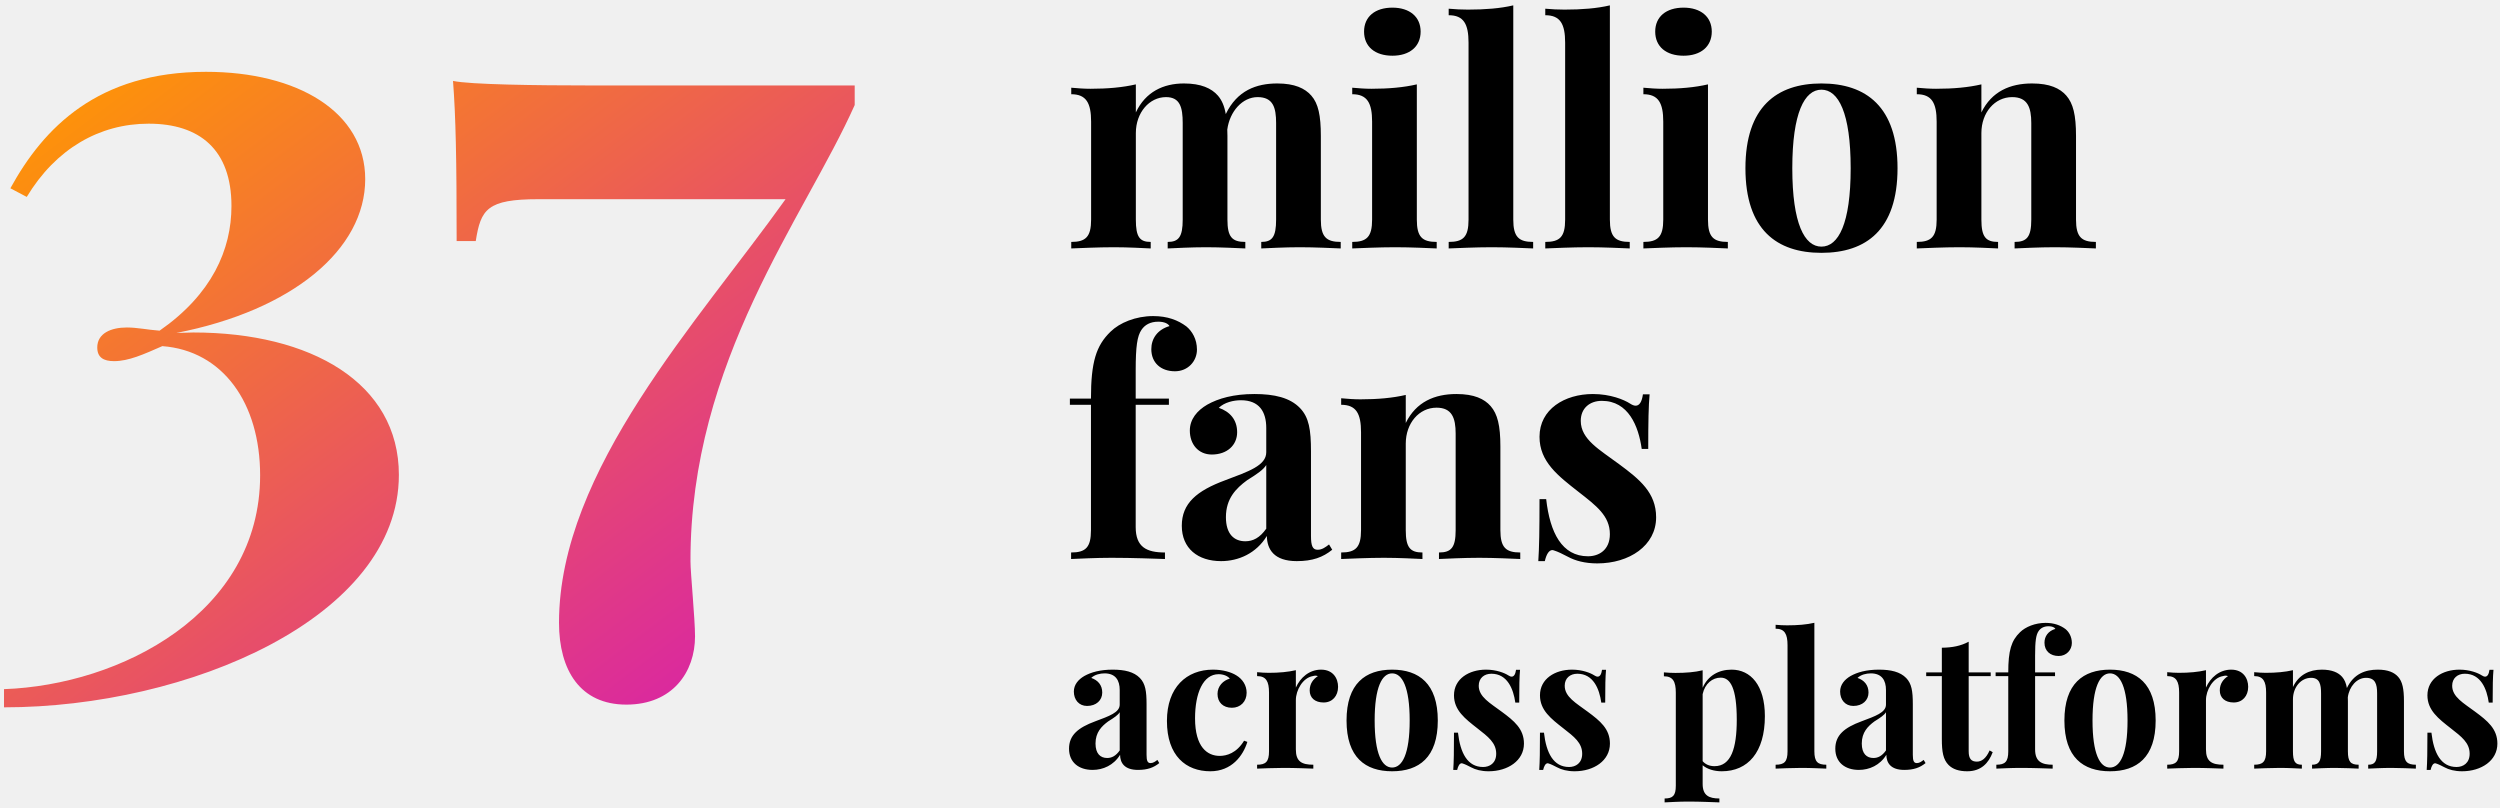
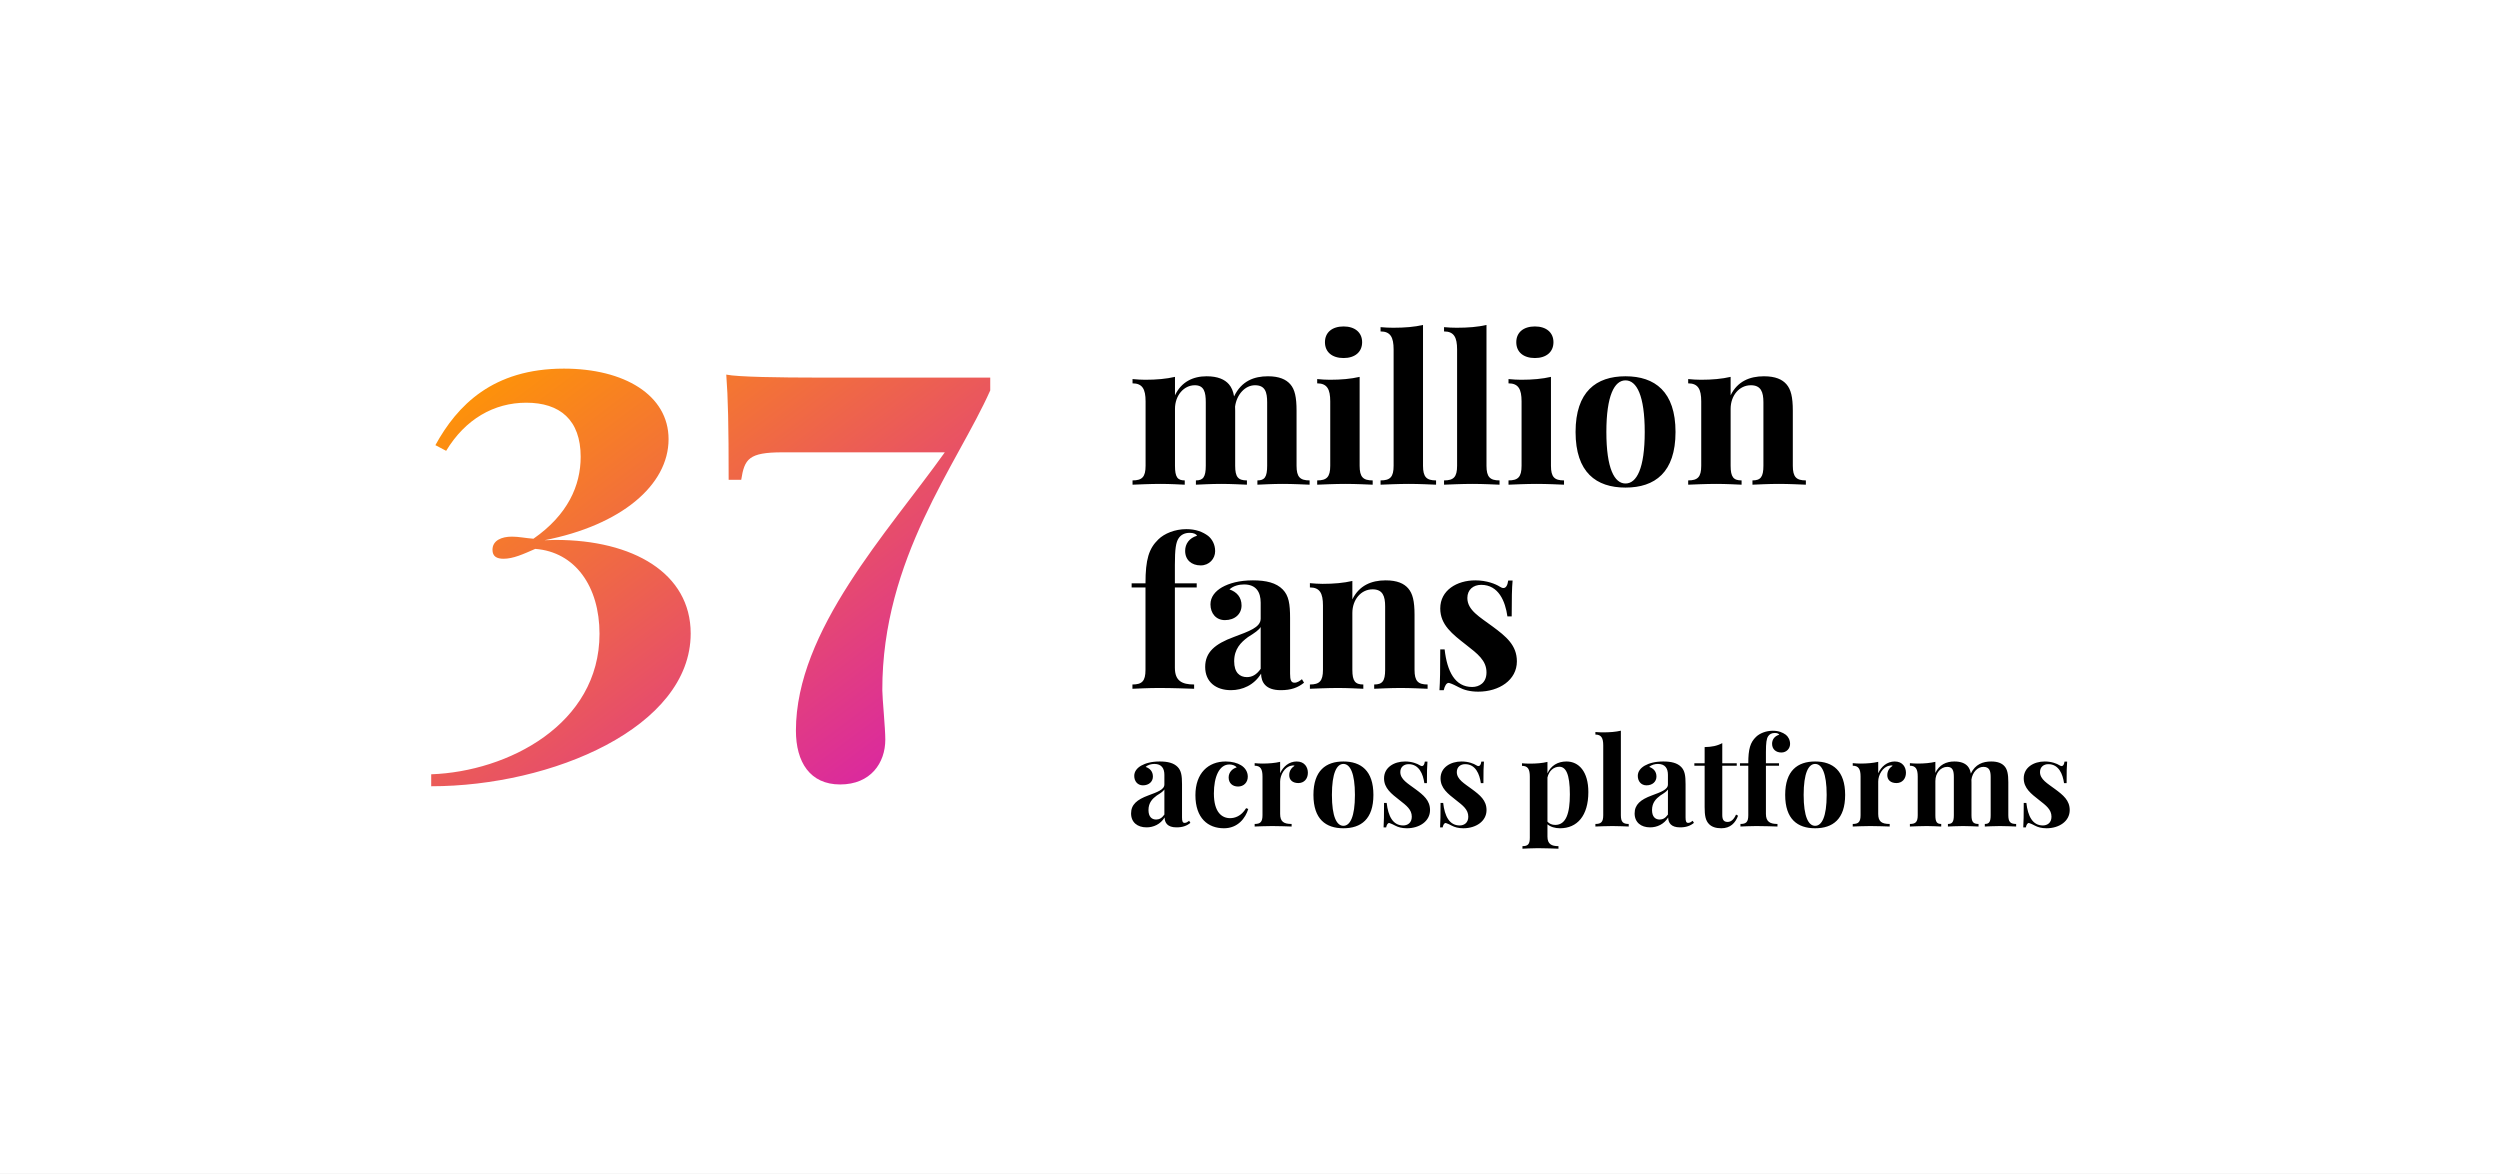
- <svg xmlns="http://www.w3.org/2000/svg" width="322px" height="104px" viewBox="0 0 322 104" version="1.1">
+ <svg xmlns="http://www.w3.org/2000/svg" width="490px" height="230px" viewBox="0 0 490 230" version="1.1">
  <defs>
    <linearGradient x1="2.996%" y1="2.967%" x2="102%" y2="101%" id="linearGradient-1">
      <stop stop-color="#FF9703" offset="0%" />
      <stop stop-color="#D518B6" offset="100%" />
    </linearGradient>
  </defs>
  <g id="diwanee-corp-" stroke="none" stroke-width="1" fill="none" fill-rule="evenodd">
-     <g id="Desktop-HD-Copy" transform="translate(-578, -5407)">
-       <g id="Group-23" transform="translate(578, 5407)">
-         <path d="M26.531,9.25 C12.586,9.25 5.613,16.457 1.336,24.25 L3.445,25.363 C7.195,19.152 12.82,15.93 19.148,15.93 C25.711,15.93 29.812,19.27 29.812,26.535 C29.812,32.16 27.293,37.902 20.555,42.59 C18.973,42.473 17.684,42.18 16.336,42.18 C14.285,42.18 12.527,42.941 12.527,44.758 C12.527,46.047 13.348,46.516 14.695,46.516 C16.57,46.516 18.504,45.637 20.906,44.582 C28.699,45.168 33.504,51.906 33.504,61.223 C33.504,78.977 15.516,88.234 0.516,88.762 L0.516,91.105 C24.188,91.105 51.375,79.562 51.375,61.164 C51.375,49.328 40.066,42.824 24.891,42.824 C24.188,42.824 23.484,42.883 22.723,42.883 C37.723,39.953 47.039,32.102 47.039,23.078 C47.039,14.406 38.309,9.25 26.531,9.25 Z M110.086,11.008 L76.219,11.008 C69.012,11.008 60.516,10.891 58.348,10.422 C58.699,14.992 58.816,20.383 58.816,31.047 L61.277,31.047 C61.922,26.945 62.742,25.656 69.363,25.656 L101.18,25.656 C89.988,41.359 72,60.52 72,80.207 C72,86.359 74.754,90.754 80.672,90.754 C86.648,90.754 89.52,86.535 89.52,81.965 C89.52,79.68 88.934,73.82 88.934,72.297 C88.875,46.457 103.641,28 110.086,13.527 L110.086,11.008 Z" id="37" fill="url(#linearGradient-1)" />
-         <path d="M170.125,17.508 C170.125,14.871 169.793,13.328 168.895,12.312 C168.074,11.375 166.746,10.75 164.52,10.75 C161.824,10.75 159.344,11.648 157.879,14.695 C157.703,13.66 157.371,12.898 156.863,12.312 C156.043,11.375 154.695,10.75 152.488,10.75 C149.852,10.75 147.547,11.824 146.297,14.48 L146.297,10.867 C144.617,11.258 142.684,11.434 140.457,11.434 C139.656,11.434 138.816,11.375 137.977,11.297 L137.977,12.137 C139.91,12.137 140.535,13.27 140.535,15.672 L140.535,28.289 C140.535,30.516 139.832,31.16 137.977,31.16 L137.977,32 C139.031,31.961 141.434,31.844 143.484,31.844 C145.34,31.844 147.312,31.961 148.211,32 L148.211,31.16 C146.785,31.16 146.297,30.516 146.297,28.289 L146.297,17.137 C146.297,14.5 148.035,12.508 150.184,12.508 C152,12.508 152.332,13.855 152.332,15.848 L152.332,28.289 C152.332,30.516 151.805,31.16 150.398,31.16 L150.398,32 C151.336,31.961 153.406,31.844 155.359,31.844 C157.215,31.844 159.441,31.961 160.398,32 L160.398,31.16 C158.68,31.16 158.094,30.516 158.094,28.289 L158.094,17.508 L158.074,16.688 C158.387,14.344 160.027,12.508 161.98,12.508 C163.973,12.508 164.363,13.855 164.363,15.848 L164.363,28.289 C164.363,30.516 163.855,31.16 162.449,31.16 L162.449,32 C163.387,31.961 165.457,31.844 167.41,31.844 C169.363,31.844 171.668,31.961 172.684,32 L172.684,31.16 C170.828,31.16 170.125,30.516 170.125,28.289 L170.125,17.508 Z M179.344,0.984 C177.098,0.984 175.691,2.156 175.691,4.07 C175.691,6.004 177.098,7.176 179.344,7.176 C181.551,7.176 182.977,6.004 182.977,4.07 C182.977,2.156 181.551,0.984 179.344,0.984 Z M182.488,10.867 C180.809,11.258 178.875,11.434 176.648,11.434 C175.848,11.434 175.008,11.375 174.168,11.297 L174.168,12.137 C176.102,12.137 176.727,13.27 176.727,15.672 L176.727,28.289 C176.727,30.516 176.023,31.16 174.168,31.16 L174.168,32 C175.223,31.961 177.625,31.844 179.695,31.844 C181.785,31.844 184.031,31.961 185.047,32 L185.047,31.16 C183.172,31.16 182.488,30.516 182.488,28.289 L182.488,10.867 Z M194.91,0.691 C193.25,1.082 191.297,1.238 189.07,1.238 C188.27,1.238 187.43,1.199 186.59,1.121 L186.59,1.961 C188.523,1.961 189.148,3.094 189.148,5.496 L189.148,28.289 C189.148,30.516 188.465,31.16 186.59,31.16 L186.59,32 C187.664,31.961 190.047,31.844 192.137,31.844 C194.207,31.844 196.453,31.961 197.469,32 L197.469,31.16 C195.613,31.16 194.91,30.516 194.91,28.289 L194.91,0.691 Z M207.352,0.691 C205.691,1.082 203.738,1.238 201.512,1.238 C200.711,1.238 199.871,1.199 199.031,1.121 L199.031,1.961 C200.965,1.961 201.59,3.094 201.59,5.496 L201.59,28.289 C201.59,30.516 200.906,31.16 199.031,31.16 L199.031,32 C200.105,31.961 202.488,31.844 204.578,31.844 C206.648,31.844 208.895,31.961 209.91,32 L209.91,31.16 C208.055,31.16 207.352,30.516 207.352,28.289 L207.352,0.691 Z M216.844,0.984 C214.598,0.984 213.191,2.156 213.191,4.07 C213.191,6.004 214.598,7.176 216.844,7.176 C219.051,7.176 220.477,6.004 220.477,4.07 C220.477,2.156 219.051,0.984 216.844,0.984 Z M219.988,10.867 C218.309,11.258 216.375,11.434 214.148,11.434 C213.348,11.434 212.508,11.375 211.668,11.297 L211.668,12.137 C213.602,12.137 214.227,13.27 214.227,15.672 L214.227,28.289 C214.227,30.516 213.523,31.16 211.668,31.16 L211.668,32 C212.723,31.961 215.125,31.844 217.195,31.844 C219.285,31.844 221.531,31.961 222.547,32 L222.547,31.16 C220.672,31.16 219.988,30.516 219.988,28.289 L219.988,10.867 Z M234.598,10.75 C228.855,10.75 224.812,13.758 224.812,21.668 C224.812,29.598 228.855,32.566 234.598,32.566 C240.359,32.566 244.402,29.598 244.402,21.668 C244.402,13.758 240.359,10.75 234.598,10.75 Z M234.598,11.551 C236.785,11.551 238.367,14.52 238.367,21.668 C238.367,28.836 236.785,31.766 234.598,31.766 C232.43,31.766 230.848,28.836 230.848,21.668 C230.848,14.52 232.43,11.551 234.598,11.551 Z M261.727,10.75 C258.914,10.75 256.531,11.766 255.203,14.48 L255.203,10.867 C253.523,11.258 251.59,11.434 249.363,11.434 C248.562,11.434 247.723,11.375 246.883,11.297 L246.883,12.137 C248.816,12.137 249.441,13.27 249.441,15.672 L249.441,28.289 C249.441,30.516 248.738,31.16 246.883,31.16 L246.883,32 C247.938,31.961 250.34,31.844 252.391,31.844 C254.344,31.844 256.414,31.961 257.352,32 L257.352,31.16 C255.77,31.16 255.203,30.516 255.203,28.289 L255.203,17.137 C255.203,14.5 256.922,12.508 259.168,12.508 C261.16,12.508 261.629,13.855 261.629,15.848 L261.629,28.289 C261.629,30.516 261.062,31.16 259.48,31.16 L259.48,32 C260.457,31.961 262.625,31.844 264.676,31.844 C266.629,31.844 268.934,31.961 269.949,32 L269.949,31.16 C268.094,31.16 267.391,30.516 267.391,28.289 L267.391,17.508 C267.391,14.793 267.02,13.328 266.141,12.312 C265.32,11.375 264.012,10.75 261.727,10.75 Z M148.523,40.711 C146.277,40.711 144.207,41.57 143.035,42.723 C141.18,44.52 140.516,46.629 140.516,51.336 L137.801,51.336 L137.801,52.137 L140.516,52.137 L140.516,68.289 C140.516,70.516 139.832,71.16 137.957,71.16 L137.957,72 C138.973,71.961 141.121,71.844 143.152,71.844 C145.926,71.844 148.66,71.961 150.047,72 L150.047,71.16 C147.684,71.16 146.277,70.477 146.277,67.879 L146.277,52.137 L150.555,52.137 L150.555,51.336 L146.277,51.336 L146.277,47.703 C146.277,44.617 146.473,43.289 147.02,42.488 C147.449,41.844 148.152,41.434 149.188,41.434 C149.969,41.434 150.457,41.688 150.633,42 C149.09,42.449 148.289,43.602 148.289,44.969 C148.289,46.746 149.539,47.82 151.336,47.82 C153.016,47.82 154.168,46.512 154.168,45.027 C154.168,43.699 153.562,42.664 152.801,42.039 C151.727,41.238 150.379,40.711 148.523,40.711 Z M161.57,50.75 C158.875,50.75 156.922,51.316 155.496,52.117 C154.188,52.879 153.25,53.992 153.25,55.457 C153.25,57.215 154.344,58.543 156.082,58.543 C158.055,58.543 159.344,57.332 159.344,55.672 C159.344,54.051 158.406,53.016 156.98,52.527 C157.703,51.824 158.875,51.551 159.832,51.551 C162.195,51.551 163.094,53.035 163.094,55.125 L163.094,58.25 C163.094,59.969 160.789,60.73 157.84,61.844 C154.129,63.211 152.215,64.832 152.215,67.723 C152.215,70.633 154.285,72.273 157.273,72.273 C159.52,72.273 161.805,71.277 163.172,69.031 C163.191,70.75 164.09,72.273 167.02,72.273 C169.051,72.273 170.379,71.785 171.59,70.809 L171.18,70.125 C170.73,70.477 170.281,70.809 169.715,70.809 C169.07,70.809 168.855,70.32 168.855,69.031 L168.855,58.152 C168.855,55.359 168.602,53.758 167.43,52.547 C166.141,51.219 164.148,50.75 161.57,50.75 Z M163.094,68.094 C162.254,69.285 161.375,69.715 160.398,69.715 C158.973,69.715 157.898,68.816 157.898,66.609 C157.898,64.207 159.207,62.898 160.613,61.863 C161.961,61.023 162.723,60.496 163.094,59.891 L163.094,68.094 Z M187.586,50.75 C184.773,50.75 182.391,51.766 181.062,54.48 L181.062,50.867 C179.383,51.258 177.449,51.434 175.223,51.434 C174.422,51.434 173.582,51.375 172.742,51.297 L172.742,52.137 C174.676,52.137 175.301,53.27 175.301,55.672 L175.301,68.289 C175.301,70.516 174.598,71.16 172.742,71.16 L172.742,72 C173.797,71.961 176.199,71.844 178.25,71.844 C180.203,71.844 182.273,71.961 183.211,72 L183.211,71.16 C181.629,71.16 181.062,70.516 181.062,68.289 L181.062,57.137 C181.062,54.5 182.781,52.508 185.027,52.508 C187.02,52.508 187.488,53.855 187.488,55.848 L187.488,68.289 C187.488,70.516 186.922,71.16 185.34,71.16 L185.34,72 C186.316,71.961 188.484,71.844 190.535,71.844 C192.488,71.844 194.793,71.961 195.809,72 L195.809,71.16 C193.953,71.16 193.25,70.516 193.25,68.289 L193.25,57.508 C193.25,54.793 192.879,53.328 192,52.312 C191.18,51.375 189.871,50.75 187.586,50.75 Z M205.164,50.75 C201.531,50.75 198.289,52.703 198.289,56.258 C198.289,59.48 200.691,61.297 203.309,63.348 C205.613,65.145 207.352,66.453 207.352,68.797 C207.352,70.848 205.926,71.648 204.539,71.648 C201.18,71.648 199.637,68.621 199.148,64.285 L198.289,64.285 C198.289,68.328 198.25,70.555 198.133,72.273 L198.973,72.273 C199.168,71.414 199.5,70.848 199.949,70.848 C200.008,70.848 200.066,70.867 200.125,70.887 C200.691,71.062 201.258,71.355 201.98,71.727 C202.879,72.215 204.129,72.566 205.73,72.566 C209.852,72.566 213.309,70.281 213.309,66.629 C213.309,63.465 211.199,61.746 208.523,59.773 C206.062,57.938 203.602,56.609 203.602,54.207 C203.602,52.566 204.773,51.629 206.316,51.629 C209.734,51.629 211.043,54.871 211.453,57.82 L212.293,57.82 C212.293,54.266 212.332,52.312 212.469,50.789 L211.609,50.789 C211.473,51.785 211.141,52.254 210.672,52.254 C210.457,52.254 210.223,52.156 209.949,51.98 C209.168,51.473 207.41,50.75 205.164,50.75 Z" id="million-fans" fill="#000000" />
-         <path d="M143.305,86.25 C141.688,86.25 140.516,86.59 139.66,87.07 C138.875,87.527 138.312,88.195 138.312,89.074 C138.312,90.129 138.969,90.926 140.012,90.926 C141.195,90.926 141.969,90.199 141.969,89.203 C141.969,88.23 141.406,87.609 140.551,87.316 C140.984,86.895 141.688,86.73 142.262,86.73 C143.68,86.73 144.219,87.621 144.219,88.875 L144.219,90.75 C144.219,91.781 142.836,92.238 141.066,92.906 C138.84,93.727 137.691,94.699 137.691,96.434 C137.691,98.18 138.934,99.164 140.727,99.164 C142.074,99.164 143.445,98.566 144.266,97.219 C144.277,98.25 144.816,99.164 146.574,99.164 C147.793,99.164 148.59,98.871 149.316,98.285 L149.07,97.875 C148.801,98.086 148.531,98.285 148.191,98.285 C147.805,98.285 147.676,97.992 147.676,97.219 L147.676,90.691 C147.676,89.016 147.523,88.055 146.82,87.328 C146.047,86.531 144.852,86.25 143.305,86.25 Z M144.219,96.656 C143.715,97.371 143.188,97.629 142.602,97.629 C141.746,97.629 141.102,97.09 141.102,95.766 C141.102,94.324 141.887,93.539 142.73,92.918 C143.539,92.414 143.996,92.098 144.219,91.734 L144.219,96.656 Z M156.23,86.25 C152.832,86.25 150.301,88.523 150.301,92.859 C150.301,97.359 152.762,99.34 155.891,99.34 C158.633,99.34 160.109,97.348 160.66,95.555 L160.238,95.402 C159.266,97.008 157.988,97.359 157.098,97.359 C155.516,97.359 153.922,96.246 153.922,92.52 C153.922,89.262 154.965,86.836 156.957,86.836 C157.59,86.836 158.152,87.082 158.398,87.41 C157.543,87.645 156.816,88.371 156.816,89.379 C156.816,90.457 157.531,91.16 158.668,91.16 C159.77,91.16 160.566,90.363 160.566,89.227 C160.566,88.277 160.051,87.48 159.242,86.988 C158.551,86.555 157.473,86.25 156.23,86.25 Z M170.152,86.25 C168.641,86.25 167.48,87.27 166.906,88.559 L166.906,86.32 C165.898,86.555 164.738,86.66 163.402,86.66 C162.922,86.66 162.418,86.625 161.914,86.578 L161.914,87.082 C163.074,87.082 163.449,87.762 163.449,89.203 L163.449,96.773 C163.449,98.109 163.027,98.496 161.914,98.496 L161.914,99 C162.57,98.977 164.035,98.906 165.348,98.906 C166.859,98.906 168.418,98.977 169.156,99 L169.156,98.496 C167.645,98.496 166.906,98.074 166.906,96.527 L166.906,90.176 C166.906,88.887 167.809,87.293 169.086,87.082 C169.203,87.047 169.32,87.023 169.426,87.023 C169.543,87.023 169.648,87.047 169.742,87.082 C169.145,87.48 168.688,88.055 168.688,88.934 C168.688,89.871 169.355,90.48 170.48,90.48 C171.605,90.48 172.344,89.648 172.344,88.465 C172.344,87.387 171.711,86.25 170.152,86.25 Z M179.305,86.25 C175.859,86.25 173.434,88.055 173.434,92.801 C173.434,97.559 175.859,99.34 179.305,99.34 C182.762,99.34 185.188,97.559 185.188,92.801 C185.188,88.055 182.762,86.25 179.305,86.25 Z M179.305,86.73 C180.617,86.73 181.566,88.512 181.566,92.801 C181.566,97.102 180.617,98.859 179.305,98.859 C178.004,98.859 177.055,97.102 177.055,92.801 C177.055,88.512 178.004,86.73 179.305,86.73 Z M191.398,86.25 C189.219,86.25 187.273,87.422 187.273,89.555 C187.273,91.488 188.715,92.578 190.285,93.809 C191.668,94.887 192.711,95.672 192.711,97.078 C192.711,98.309 191.855,98.789 191.023,98.789 C189.008,98.789 188.082,96.973 187.789,94.371 L187.273,94.371 C187.273,96.797 187.25,98.133 187.18,99.164 L187.684,99.164 C187.801,98.648 188,98.309 188.27,98.309 C188.305,98.309 188.34,98.32 188.375,98.332 C188.715,98.438 189.055,98.613 189.488,98.836 C190.027,99.129 190.777,99.34 191.738,99.34 C194.211,99.34 196.285,97.969 196.285,95.777 C196.285,93.879 195.02,92.848 193.414,91.664 C191.938,90.562 190.461,89.766 190.461,88.324 C190.461,87.34 191.164,86.777 192.09,86.777 C194.141,86.777 194.926,88.723 195.172,90.492 L195.676,90.492 C195.676,88.359 195.699,87.188 195.781,86.273 L195.266,86.273 C195.184,86.871 194.984,87.152 194.703,87.152 C194.574,87.152 194.434,87.094 194.27,86.988 C193.801,86.684 192.746,86.25 191.398,86.25 Z M202.473,86.25 C200.293,86.25 198.348,87.422 198.348,89.555 C198.348,91.488 199.789,92.578 201.359,93.809 C202.742,94.887 203.785,95.672 203.785,97.078 C203.785,98.309 202.93,98.789 202.098,98.789 C200.082,98.789 199.156,96.973 198.863,94.371 L198.348,94.371 C198.348,96.797 198.324,98.133 198.254,99.164 L198.758,99.164 C198.875,98.648 199.074,98.309 199.344,98.309 C199.379,98.309 199.414,98.32 199.449,98.332 C199.789,98.438 200.129,98.613 200.562,98.836 C201.102,99.129 201.852,99.34 202.812,99.34 C205.285,99.34 207.359,97.969 207.359,95.777 C207.359,93.879 206.094,92.848 204.488,91.664 C203.012,90.562 201.535,89.766 201.535,88.324 C201.535,87.34 202.238,86.777 203.164,86.777 C205.215,86.777 206,88.723 206.246,90.492 L206.75,90.492 C206.75,88.359 206.773,87.188 206.855,86.273 L206.34,86.273 C206.258,86.871 206.059,87.152 205.777,87.152 C205.648,87.152 205.508,87.094 205.344,86.988 C204.875,86.684 203.82,86.25 202.473,86.25 Z M223.027,86.25 C221.328,86.25 219.969,87.059 219.301,88.582 L219.301,86.332 C218.305,86.578 217.133,86.672 215.797,86.672 C215.316,86.672 214.812,86.648 214.309,86.602 L214.309,87.105 C215.469,87.105 215.844,87.773 215.844,89.215 L215.844,101.203 C215.844,102.48 215.457,102.844 214.402,102.844 L214.402,103.348 C215,103.324 216.254,103.242 217.426,103.242 C219.055,103.242 220.648,103.324 221.457,103.348 L221.457,102.844 C220.109,102.844 219.301,102.457 219.301,100.969 L219.301,98.566 C219.898,99.07 220.777,99.34 221.762,99.34 C225.125,99.34 227.316,96.902 227.316,92.238 C227.316,88.242 225.465,86.25 223.027,86.25 Z M220.824,98.684 C220.18,98.684 219.652,98.449 219.301,98.039 L219.301,89.402 C219.594,88.043 220.566,87.281 221.621,87.281 C222.875,87.281 223.695,88.629 223.695,92.707 C223.695,96.398 222.957,98.684 220.824,98.684 Z M233.691,80.215 C232.695,80.449 231.523,80.543 230.188,80.543 C229.707,80.543 229.203,80.52 228.699,80.473 L228.699,80.977 C229.859,80.977 230.234,81.656 230.234,83.098 L230.234,96.773 C230.234,98.109 229.824,98.496 228.699,98.496 L228.699,99 C229.344,98.977 230.773,98.906 232.027,98.906 C233.27,98.906 234.617,98.977 235.227,99 L235.227,98.496 C234.113,98.496 233.691,98.109 233.691,96.773 L233.691,80.215 Z M242,86.25 C240.383,86.25 239.211,86.59 238.355,87.07 C237.57,87.527 237.008,88.195 237.008,89.074 C237.008,90.129 237.664,90.926 238.707,90.926 C239.891,90.926 240.664,90.199 240.664,89.203 C240.664,88.23 240.102,87.609 239.246,87.316 C239.68,86.895 240.383,86.73 240.957,86.73 C242.375,86.73 242.914,87.621 242.914,88.875 L242.914,90.75 C242.914,91.781 241.531,92.238 239.762,92.906 C237.535,93.727 236.387,94.699 236.387,96.434 C236.387,98.18 237.629,99.164 239.422,99.164 C240.77,99.164 242.141,98.566 242.961,97.219 C242.973,98.25 243.512,99.164 245.27,99.164 C246.488,99.164 247.285,98.871 248.012,98.285 L247.766,97.875 C247.496,98.086 247.227,98.285 246.887,98.285 C246.5,98.285 246.371,97.992 246.371,97.219 L246.371,90.691 C246.371,89.016 246.219,88.055 245.516,87.328 C244.742,86.531 243.547,86.25 242,86.25 Z M242.914,96.656 C242.41,97.371 241.883,97.629 241.297,97.629 C240.441,97.629 239.797,97.09 239.797,95.766 C239.797,94.324 240.582,93.539 241.426,92.918 C242.234,92.414 242.691,92.098 242.914,91.734 L242.914,96.656 Z M253.566,86.602 L253.566,82.652 C252.57,83.191 251.457,83.414 250.109,83.426 L250.109,86.602 L248.094,86.602 L248.094,87.082 L250.109,87.082 L250.109,95.18 C250.109,96.855 250.285,97.828 250.977,98.531 C251.516,99.07 252.301,99.34 253.379,99.34 C255.148,99.34 256.133,98.309 256.66,96.879 L256.262,96.656 C255.793,97.723 255.207,98.098 254.621,98.098 C253.918,98.098 253.566,97.746 253.566,96.762 L253.566,87.082 L256.402,87.082 L256.402,86.602 L253.566,86.602 Z M263.469,80.227 C262.121,80.227 260.879,80.742 260.176,81.434 C259.062,82.512 258.664,83.777 258.664,86.602 L257.035,86.602 L257.035,87.082 L258.664,87.082 L258.664,96.773 C258.664,98.109 258.254,98.496 257.129,98.496 L257.129,99 C257.738,98.977 259.027,98.906 260.246,98.906 C261.91,98.906 263.551,98.977 264.383,99 L264.383,98.496 C262.965,98.496 262.121,98.086 262.121,96.527 L262.121,87.082 L264.688,87.082 L264.688,86.602 L262.121,86.602 L262.121,84.422 C262.121,82.57 262.238,81.773 262.566,81.293 C262.824,80.906 263.246,80.66 263.867,80.66 C264.336,80.66 264.629,80.812 264.734,81 C263.809,81.27 263.328,81.961 263.328,82.781 C263.328,83.848 264.078,84.492 265.156,84.492 C266.164,84.492 266.855,83.707 266.855,82.816 C266.855,82.02 266.492,81.398 266.035,81.023 C265.391,80.543 264.582,80.227 263.469,80.227 Z M271.766,86.25 C268.32,86.25 265.895,88.055 265.895,92.801 C265.895,97.559 268.32,99.34 271.766,99.34 C275.223,99.34 277.648,97.559 277.648,92.801 C277.648,88.055 275.223,86.25 271.766,86.25 Z M271.766,86.73 C273.078,86.73 274.027,88.512 274.027,92.801 C274.027,97.102 273.078,98.859 271.766,98.859 C270.465,98.859 269.516,97.102 269.516,92.801 C269.516,88.512 270.465,86.73 271.766,86.73 Z M287.375,86.25 C285.863,86.25 284.703,87.27 284.129,88.559 L284.129,86.32 C283.121,86.555 281.961,86.66 280.625,86.66 C280.145,86.66 279.641,86.625 279.137,86.578 L279.137,87.082 C280.297,87.082 280.672,87.762 280.672,89.203 L280.672,96.773 C280.672,98.109 280.25,98.496 279.137,98.496 L279.137,99 C279.793,98.977 281.258,98.906 282.57,98.906 C284.082,98.906 285.641,98.977 286.379,99 L286.379,98.496 C284.867,98.496 284.129,98.074 284.129,96.527 L284.129,90.176 C284.129,88.887 285.031,87.293 286.309,87.082 C286.426,87.047 286.543,87.023 286.648,87.023 C286.766,87.023 286.871,87.047 286.965,87.082 C286.367,87.48 285.91,88.055 285.91,88.934 C285.91,89.871 286.578,90.48 287.703,90.48 C288.828,90.48 289.566,89.648 289.566,88.465 C289.566,87.387 288.934,86.25 287.375,86.25 Z M309.629,90.305 C309.629,88.723 309.43,87.797 308.891,87.188 C308.398,86.625 307.602,86.25 306.266,86.25 C304.648,86.25 303.16,86.789 302.281,88.617 C302.176,87.996 301.977,87.539 301.672,87.188 C301.18,86.625 300.371,86.25 299.047,86.25 C297.465,86.25 296.082,86.895 295.332,88.488 L295.332,86.32 C294.324,86.555 293.164,86.66 291.828,86.66 C291.348,86.66 290.844,86.625 290.34,86.578 L290.34,87.082 C291.5,87.082 291.875,87.762 291.875,89.203 L291.875,96.773 C291.875,98.109 291.453,98.496 290.34,98.496 L290.34,99 C290.973,98.977 292.414,98.906 293.645,98.906 C294.758,98.906 295.941,98.977 296.48,99 L296.48,98.496 C295.625,98.496 295.332,98.109 295.332,96.773 L295.332,90.082 C295.332,88.5 296.375,87.305 297.664,87.305 C298.754,87.305 298.953,88.113 298.953,89.309 L298.953,96.773 C298.953,98.109 298.637,98.496 297.793,98.496 L297.793,99 C298.355,98.977 299.598,98.906 300.77,98.906 C301.883,98.906 303.219,98.977 303.793,99 L303.793,98.496 C302.762,98.496 302.41,98.109 302.41,96.773 L302.41,90.305 L302.398,89.812 C302.586,88.406 303.57,87.305 304.742,87.305 C305.938,87.305 306.172,88.113 306.172,89.309 L306.172,96.773 C306.172,98.109 305.867,98.496 305.023,98.496 L305.023,99 C305.586,98.977 306.828,98.906 308,98.906 C309.172,98.906 310.555,98.977 311.164,99 L311.164,98.496 C310.051,98.496 309.629,98.109 309.629,96.773 L309.629,90.305 Z M316.777,86.25 C314.598,86.25 312.652,87.422 312.652,89.555 C312.652,91.488 314.094,92.578 315.664,93.809 C317.047,94.887 318.09,95.672 318.09,97.078 C318.09,98.309 317.234,98.789 316.402,98.789 C314.387,98.789 313.461,96.973 313.168,94.371 L312.652,94.371 C312.652,96.797 312.629,98.133 312.559,99.164 L313.062,99.164 C313.18,98.648 313.379,98.309 313.648,98.309 C313.684,98.309 313.719,98.32 313.754,98.332 C314.094,98.438 314.434,98.613 314.867,98.836 C315.406,99.129 316.156,99.34 317.117,99.34 C319.59,99.34 321.664,97.969 321.664,95.777 C321.664,93.879 320.398,92.848 318.793,91.664 C317.316,90.562 315.84,89.766 315.84,88.324 C315.84,87.34 316.543,86.777 317.469,86.777 C319.52,86.777 320.305,88.723 320.551,90.492 L321.055,90.492 C321.055,88.359 321.078,87.188 321.16,86.273 L320.645,86.273 C320.562,86.871 320.363,87.152 320.082,87.152 C319.953,87.152 319.812,87.094 319.648,86.988 C319.18,86.684 318.125,86.25 316.777,86.25 Z" id="across-platforms" fill="#000000" />
+     <g id="Desktop-HD-Copy" transform="translate(-470, -5313)">
+       <g id="Group-28" transform="translate(470, 5313)">
+         <rect id="Rectangle-7-Copy-2" fill="#FFFFFF" x="0" y="0" width="490" height="230" />
+         <g id="Group-23" transform="translate(84, 63)">
+           <path d="M26.531,9.25 C12.586,9.25 5.613,16.457 1.336,24.25 L3.445,25.363 C7.195,19.152 12.82,15.93 19.148,15.93 C25.711,15.93 29.812,19.27 29.812,26.535 C29.812,32.16 27.293,37.902 20.555,42.59 C18.973,42.473 17.684,42.18 16.336,42.18 C14.285,42.18 12.527,42.941 12.527,44.758 C12.527,46.047 13.348,46.516 14.695,46.516 C16.57,46.516 18.504,45.637 20.906,44.582 C28.699,45.168 33.504,51.906 33.504,61.223 C33.504,78.977 15.516,88.234 0.516,88.762 L0.516,91.105 C24.188,91.105 51.375,79.562 51.375,61.164 C51.375,49.328 40.066,42.824 24.891,42.824 C24.188,42.824 23.484,42.883 22.723,42.883 C37.723,39.953 47.039,32.102 47.039,23.078 C47.039,14.406 38.309,9.25 26.531,9.25 Z M110.086,11.008 L76.219,11.008 C69.012,11.008 60.516,10.891 58.348,10.422 C58.699,14.992 58.816,20.383 58.816,31.047 L61.277,31.047 C61.922,26.945 62.742,25.656 69.363,25.656 L101.18,25.656 C89.988,41.359 72,60.52 72,80.207 C72,86.359 74.754,90.754 80.672,90.754 C86.648,90.754 89.52,86.535 89.52,81.965 C89.52,79.68 88.934,73.82 88.934,72.297 C88.875,46.457 103.641,28 110.086,13.527 L110.086,11.008 Z" id="37" fill="url(#linearGradient-1)" />
+           <path d="M170.125,17.508 C170.125,14.871 169.793,13.328 168.895,12.312 C168.074,11.375 166.746,10.75 164.52,10.75 C161.824,10.75 159.344,11.648 157.879,14.695 C157.703,13.66 157.371,12.898 156.863,12.312 C156.043,11.375 154.695,10.75 152.488,10.75 C149.852,10.75 147.547,11.824 146.297,14.48 L146.297,10.867 C144.617,11.258 142.684,11.434 140.457,11.434 C139.656,11.434 138.816,11.375 137.977,11.297 L137.977,12.137 C139.91,12.137 140.535,13.27 140.535,15.672 L140.535,28.289 C140.535,30.516 139.832,31.16 137.977,31.16 L137.977,32 C139.031,31.961 141.434,31.844 143.484,31.844 C145.34,31.844 147.312,31.961 148.211,32 L148.211,31.16 C146.785,31.16 146.297,30.516 146.297,28.289 L146.297,17.137 C146.297,14.5 148.035,12.508 150.184,12.508 C152,12.508 152.332,13.855 152.332,15.848 L152.332,28.289 C152.332,30.516 151.805,31.16 150.398,31.16 L150.398,32 C151.336,31.961 153.406,31.844 155.359,31.844 C157.215,31.844 159.441,31.961 160.398,32 L160.398,31.16 C158.68,31.16 158.094,30.516 158.094,28.289 L158.094,17.508 L158.074,16.688 C158.387,14.344 160.027,12.508 161.98,12.508 C163.973,12.508 164.363,13.855 164.363,15.848 L164.363,28.289 C164.363,30.516 163.855,31.16 162.449,31.16 L162.449,32 C163.387,31.961 165.457,31.844 167.41,31.844 C169.363,31.844 171.668,31.961 172.684,32 L172.684,31.16 C170.828,31.16 170.125,30.516 170.125,28.289 L170.125,17.508 Z M179.344,0.984 C177.098,0.984 175.691,2.156 175.691,4.07 C175.691,6.004 177.098,7.176 179.344,7.176 C181.551,7.176 182.977,6.004 182.977,4.07 C182.977,2.156 181.551,0.984 179.344,0.984 Z M182.488,10.867 C180.809,11.258 178.875,11.434 176.648,11.434 C175.848,11.434 175.008,11.375 174.168,11.297 L174.168,12.137 C176.102,12.137 176.727,13.27 176.727,15.672 L176.727,28.289 C176.727,30.516 176.023,31.16 174.168,31.16 L174.168,32 C175.223,31.961 177.625,31.844 179.695,31.844 C181.785,31.844 184.031,31.961 185.047,32 L185.047,31.16 C183.172,31.16 182.488,30.516 182.488,28.289 L182.488,10.867 Z M194.91,0.691 C193.25,1.082 191.297,1.238 189.07,1.238 C188.27,1.238 187.43,1.199 186.59,1.121 L186.59,1.961 C188.523,1.961 189.148,3.094 189.148,5.496 L189.148,28.289 C189.148,30.516 188.465,31.16 186.59,31.16 L186.59,32 C187.664,31.961 190.047,31.844 192.137,31.844 C194.207,31.844 196.453,31.961 197.469,32 L197.469,31.16 C195.613,31.16 194.91,30.516 194.91,28.289 L194.91,0.691 Z M207.352,0.691 C205.691,1.082 203.738,1.238 201.512,1.238 C200.711,1.238 199.871,1.199 199.031,1.121 L199.031,1.961 C200.965,1.961 201.59,3.094 201.59,5.496 L201.59,28.289 C201.59,30.516 200.906,31.16 199.031,31.16 L199.031,32 C200.105,31.961 202.488,31.844 204.578,31.844 C206.648,31.844 208.895,31.961 209.91,32 L209.91,31.16 C208.055,31.16 207.352,30.516 207.352,28.289 L207.352,0.691 Z M216.844,0.984 C214.598,0.984 213.191,2.156 213.191,4.07 C213.191,6.004 214.598,7.176 216.844,7.176 C219.051,7.176 220.477,6.004 220.477,4.07 C220.477,2.156 219.051,0.984 216.844,0.984 Z M219.988,10.867 C218.309,11.258 216.375,11.434 214.148,11.434 C213.348,11.434 212.508,11.375 211.668,11.297 L211.668,12.137 C213.602,12.137 214.227,13.27 214.227,15.672 L214.227,28.289 C214.227,30.516 213.523,31.16 211.668,31.16 L211.668,32 C212.723,31.961 215.125,31.844 217.195,31.844 C219.285,31.844 221.531,31.961 222.547,32 L222.547,31.16 C220.672,31.16 219.988,30.516 219.988,28.289 L219.988,10.867 Z M234.598,10.75 C228.855,10.75 224.812,13.758 224.812,21.668 C224.812,29.598 228.855,32.566 234.598,32.566 C240.359,32.566 244.402,29.598 244.402,21.668 C244.402,13.758 240.359,10.75 234.598,10.75 Z M234.598,11.551 C236.785,11.551 238.367,14.52 238.367,21.668 C238.367,28.836 236.785,31.766 234.598,31.766 C232.43,31.766 230.848,28.836 230.848,21.668 C230.848,14.52 232.43,11.551 234.598,11.551 Z M261.727,10.75 C258.914,10.75 256.531,11.766 255.203,14.48 L255.203,10.867 C253.523,11.258 251.59,11.434 249.363,11.434 C248.562,11.434 247.723,11.375 246.883,11.297 L246.883,12.137 C248.816,12.137 249.441,13.27 249.441,15.672 L249.441,28.289 C249.441,30.516 248.738,31.16 246.883,31.16 L246.883,32 C247.938,31.961 250.34,31.844 252.391,31.844 C254.344,31.844 256.414,31.961 257.352,32 L257.352,31.16 C255.77,31.16 255.203,30.516 255.203,28.289 L255.203,17.137 C255.203,14.5 256.922,12.508 259.168,12.508 C261.16,12.508 261.629,13.855 261.629,15.848 L261.629,28.289 C261.629,30.516 261.062,31.16 259.48,31.16 L259.48,32 C260.457,31.961 262.625,31.844 264.676,31.844 C266.629,31.844 268.934,31.961 269.949,32 L269.949,31.16 C268.094,31.16 267.391,30.516 267.391,28.289 L267.391,17.508 C267.391,14.793 267.02,13.328 266.141,12.312 C265.32,11.375 264.012,10.75 261.727,10.75 Z M148.523,40.711 C146.277,40.711 144.207,41.57 143.035,42.723 C141.18,44.52 140.516,46.629 140.516,51.336 L137.801,51.336 L137.801,52.137 L140.516,52.137 L140.516,68.289 C140.516,70.516 139.832,71.16 137.957,71.16 L137.957,72 C138.973,71.961 141.121,71.844 143.152,71.844 C145.926,71.844 148.66,71.961 150.047,72 L150.047,71.16 C147.684,71.16 146.277,70.477 146.277,67.879 L146.277,52.137 L150.555,52.137 L150.555,51.336 L146.277,51.336 L146.277,47.703 C146.277,44.617 146.473,43.289 147.02,42.488 C147.449,41.844 148.152,41.434 149.188,41.434 C149.969,41.434 150.457,41.688 150.633,42 C149.09,42.449 148.289,43.602 148.289,44.969 C148.289,46.746 149.539,47.82 151.336,47.82 C153.016,47.82 154.168,46.512 154.168,45.027 C154.168,43.699 153.562,42.664 152.801,42.039 C151.727,41.238 150.379,40.711 148.523,40.711 Z M161.57,50.75 C158.875,50.75 156.922,51.316 155.496,52.117 C154.188,52.879 153.25,53.992 153.25,55.457 C153.25,57.215 154.344,58.543 156.082,58.543 C158.055,58.543 159.344,57.332 159.344,55.672 C159.344,54.051 158.406,53.016 156.98,52.527 C157.703,51.824 158.875,51.551 159.832,51.551 C162.195,51.551 163.094,53.035 163.094,55.125 L163.094,58.25 C163.094,59.969 160.789,60.73 157.84,61.844 C154.129,63.211 152.215,64.832 152.215,67.723 C152.215,70.633 154.285,72.273 157.273,72.273 C159.52,72.273 161.805,71.277 163.172,69.031 C163.191,70.75 164.09,72.273 167.02,72.273 C169.051,72.273 170.379,71.785 171.59,70.809 L171.18,70.125 C170.73,70.477 170.281,70.809 169.715,70.809 C169.07,70.809 168.855,70.32 168.855,69.031 L168.855,58.152 C168.855,55.359 168.602,53.758 167.43,52.547 C166.141,51.219 164.148,50.75 161.57,50.75 Z M163.094,68.094 C162.254,69.285 161.375,69.715 160.398,69.715 C158.973,69.715 157.898,68.816 157.898,66.609 C157.898,64.207 159.207,62.898 160.613,61.863 C161.961,61.023 162.723,60.496 163.094,59.891 L163.094,68.094 Z M187.586,50.75 C184.773,50.75 182.391,51.766 181.062,54.48 L181.062,50.867 C179.383,51.258 177.449,51.434 175.223,51.434 C174.422,51.434 173.582,51.375 172.742,51.297 L172.742,52.137 C174.676,52.137 175.301,53.27 175.301,55.672 L175.301,68.289 C175.301,70.516 174.598,71.16 172.742,71.16 L172.742,72 C173.797,71.961 176.199,71.844 178.25,71.844 C180.203,71.844 182.273,71.961 183.211,72 L183.211,71.16 C181.629,71.16 181.062,70.516 181.062,68.289 L181.062,57.137 C181.062,54.5 182.781,52.508 185.027,52.508 C187.02,52.508 187.488,53.855 187.488,55.848 L187.488,68.289 C187.488,70.516 186.922,71.16 185.34,71.16 L185.34,72 C186.316,71.961 188.484,71.844 190.535,71.844 C192.488,71.844 194.793,71.961 195.809,72 L195.809,71.16 C193.953,71.16 193.25,70.516 193.25,68.289 L193.25,57.508 C193.25,54.793 192.879,53.328 192,52.312 C191.18,51.375 189.871,50.75 187.586,50.75 Z M205.164,50.75 C201.531,50.75 198.289,52.703 198.289,56.258 C198.289,59.48 200.691,61.297 203.309,63.348 C205.613,65.145 207.352,66.453 207.352,68.797 C207.352,70.848 205.926,71.648 204.539,71.648 C201.18,71.648 199.637,68.621 199.148,64.285 L198.289,64.285 C198.289,68.328 198.25,70.555 198.133,72.273 L198.973,72.273 C199.168,71.414 199.5,70.848 199.949,70.848 C200.008,70.848 200.066,70.867 200.125,70.887 C200.691,71.062 201.258,71.355 201.98,71.727 C202.879,72.215 204.129,72.566 205.73,72.566 C209.852,72.566 213.309,70.281 213.309,66.629 C213.309,63.465 211.199,61.746 208.523,59.773 C206.062,57.938 203.602,56.609 203.602,54.207 C203.602,52.566 204.773,51.629 206.316,51.629 C209.734,51.629 211.043,54.871 211.453,57.82 L212.293,57.82 C212.293,54.266 212.332,52.312 212.469,50.789 L211.609,50.789 C211.473,51.785 211.141,52.254 210.672,52.254 C210.457,52.254 210.223,52.156 209.949,51.98 C209.168,51.473 207.41,50.75 205.164,50.75 Z" id="million-fans" fill="#000000" />
+           <path d="M143.305,86.25 C141.688,86.25 140.516,86.59 139.66,87.07 C138.875,87.527 138.312,88.195 138.312,89.074 C138.312,90.129 138.969,90.926 140.012,90.926 C141.195,90.926 141.969,90.199 141.969,89.203 C141.969,88.23 141.406,87.609 140.551,87.316 C140.984,86.895 141.688,86.73 142.262,86.73 C143.68,86.73 144.219,87.621 144.219,88.875 L144.219,90.75 C144.219,91.781 142.836,92.238 141.066,92.906 C138.84,93.727 137.691,94.699 137.691,96.434 C137.691,98.18 138.934,99.164 140.727,99.164 C142.074,99.164 143.445,98.566 144.266,97.219 C144.277,98.25 144.816,99.164 146.574,99.164 C147.793,99.164 148.59,98.871 149.316,98.285 L149.07,97.875 C148.801,98.086 148.531,98.285 148.191,98.285 C147.805,98.285 147.676,97.992 147.676,97.219 L147.676,90.691 C147.676,89.016 147.523,88.055 146.82,87.328 C146.047,86.531 144.852,86.25 143.305,86.25 Z M144.219,96.656 C143.715,97.371 143.188,97.629 142.602,97.629 C141.746,97.629 141.102,97.09 141.102,95.766 C141.102,94.324 141.887,93.539 142.73,92.918 C143.539,92.414 143.996,92.098 144.219,91.734 L144.219,96.656 Z M156.23,86.25 C152.832,86.25 150.301,88.523 150.301,92.859 C150.301,97.359 152.762,99.34 155.891,99.34 C158.633,99.34 160.109,97.348 160.66,95.555 L160.238,95.402 C159.266,97.008 157.988,97.359 157.098,97.359 C155.516,97.359 153.922,96.246 153.922,92.52 C153.922,89.262 154.965,86.836 156.957,86.836 C157.59,86.836 158.152,87.082 158.398,87.41 C157.543,87.645 156.816,88.371 156.816,89.379 C156.816,90.457 157.531,91.16 158.668,91.16 C159.77,91.16 160.566,90.363 160.566,89.227 C160.566,88.277 160.051,87.48 159.242,86.988 C158.551,86.555 157.473,86.25 156.23,86.25 Z M170.152,86.25 C168.641,86.25 167.48,87.27 166.906,88.559 L166.906,86.32 C165.898,86.555 164.738,86.66 163.402,86.66 C162.922,86.66 162.418,86.625 161.914,86.578 L161.914,87.082 C163.074,87.082 163.449,87.762 163.449,89.203 L163.449,96.773 C163.449,98.109 163.027,98.496 161.914,98.496 L161.914,99 C162.57,98.977 164.035,98.906 165.348,98.906 C166.859,98.906 168.418,98.977 169.156,99 L169.156,98.496 C167.645,98.496 166.906,98.074 166.906,96.527 L166.906,90.176 C166.906,88.887 167.809,87.293 169.086,87.082 C169.203,87.047 169.32,87.023 169.426,87.023 C169.543,87.023 169.648,87.047 169.742,87.082 C169.145,87.48 168.688,88.055 168.688,88.934 C168.688,89.871 169.355,90.48 170.48,90.48 C171.605,90.48 172.344,89.648 172.344,88.465 C172.344,87.387 171.711,86.25 170.152,86.25 Z M179.305,86.25 C175.859,86.25 173.434,88.055 173.434,92.801 C173.434,97.559 175.859,99.34 179.305,99.34 C182.762,99.34 185.188,97.559 185.188,92.801 C185.188,88.055 182.762,86.25 179.305,86.25 Z M179.305,86.73 C180.617,86.73 181.566,88.512 181.566,92.801 C181.566,97.102 180.617,98.859 179.305,98.859 C178.004,98.859 177.055,97.102 177.055,92.801 C177.055,88.512 178.004,86.73 179.305,86.73 Z M191.398,86.25 C189.219,86.25 187.273,87.422 187.273,89.555 C187.273,91.488 188.715,92.578 190.285,93.809 C191.668,94.887 192.711,95.672 192.711,97.078 C192.711,98.309 191.855,98.789 191.023,98.789 C189.008,98.789 188.082,96.973 187.789,94.371 L187.273,94.371 C187.273,96.797 187.25,98.133 187.18,99.164 L187.684,99.164 C187.801,98.648 188,98.309 188.27,98.309 C188.305,98.309 188.34,98.32 188.375,98.332 C188.715,98.438 189.055,98.613 189.488,98.836 C190.027,99.129 190.777,99.34 191.738,99.34 C194.211,99.34 196.285,97.969 196.285,95.777 C196.285,93.879 195.02,92.848 193.414,91.664 C191.938,90.562 190.461,89.766 190.461,88.324 C190.461,87.34 191.164,86.777 192.09,86.777 C194.141,86.777 194.926,88.723 195.172,90.492 L195.676,90.492 C195.676,88.359 195.699,87.188 195.781,86.273 L195.266,86.273 C195.184,86.871 194.984,87.152 194.703,87.152 C194.574,87.152 194.434,87.094 194.27,86.988 C193.801,86.684 192.746,86.25 191.398,86.25 Z M202.473,86.25 C200.293,86.25 198.348,87.422 198.348,89.555 C198.348,91.488 199.789,92.578 201.359,93.809 C202.742,94.887 203.785,95.672 203.785,97.078 C203.785,98.309 202.93,98.789 202.098,98.789 C200.082,98.789 199.156,96.973 198.863,94.371 L198.348,94.371 C198.348,96.797 198.324,98.133 198.254,99.164 L198.758,99.164 C198.875,98.648 199.074,98.309 199.344,98.309 C199.379,98.309 199.414,98.32 199.449,98.332 C199.789,98.438 200.129,98.613 200.562,98.836 C201.102,99.129 201.852,99.34 202.812,99.34 C205.285,99.34 207.359,97.969 207.359,95.777 C207.359,93.879 206.094,92.848 204.488,91.664 C203.012,90.562 201.535,89.766 201.535,88.324 C201.535,87.34 202.238,86.777 203.164,86.777 C205.215,86.777 206,88.723 206.246,90.492 L206.75,90.492 C206.75,88.359 206.773,87.188 206.855,86.273 L206.34,86.273 C206.258,86.871 206.059,87.152 205.777,87.152 C205.648,87.152 205.508,87.094 205.344,86.988 C204.875,86.684 203.82,86.25 202.473,86.25 Z M223.027,86.25 C221.328,86.25 219.969,87.059 219.301,88.582 L219.301,86.332 C218.305,86.578 217.133,86.672 215.797,86.672 C215.316,86.672 214.812,86.648 214.309,86.602 L214.309,87.105 C215.469,87.105 215.844,87.773 215.844,89.215 L215.844,101.203 C215.844,102.48 215.457,102.844 214.402,102.844 L214.402,103.348 C215,103.324 216.254,103.242 217.426,103.242 C219.055,103.242 220.648,103.324 221.457,103.348 L221.457,102.844 C220.109,102.844 219.301,102.457 219.301,100.969 L219.301,98.566 C219.898,99.07 220.777,99.34 221.762,99.34 C225.125,99.34 227.316,96.902 227.316,92.238 C227.316,88.242 225.465,86.25 223.027,86.25 Z M220.824,98.684 C220.18,98.684 219.652,98.449 219.301,98.039 L219.301,89.402 C219.594,88.043 220.566,87.281 221.621,87.281 C222.875,87.281 223.695,88.629 223.695,92.707 C223.695,96.398 222.957,98.684 220.824,98.684 Z M233.691,80.215 C232.695,80.449 231.523,80.543 230.188,80.543 C229.707,80.543 229.203,80.52 228.699,80.473 L228.699,80.977 C229.859,80.977 230.234,81.656 230.234,83.098 L230.234,96.773 C230.234,98.109 229.824,98.496 228.699,98.496 L228.699,99 C229.344,98.977 230.773,98.906 232.027,98.906 C233.27,98.906 234.617,98.977 235.227,99 L235.227,98.496 C234.113,98.496 233.691,98.109 233.691,96.773 L233.691,80.215 Z M242,86.25 C240.383,86.25 239.211,86.59 238.355,87.07 C237.57,87.527 237.008,88.195 237.008,89.074 C237.008,90.129 237.664,90.926 238.707,90.926 C239.891,90.926 240.664,90.199 240.664,89.203 C240.664,88.23 240.102,87.609 239.246,87.316 C239.68,86.895 240.383,86.73 240.957,86.73 C242.375,86.73 242.914,87.621 242.914,88.875 L242.914,90.75 C242.914,91.781 241.531,92.238 239.762,92.906 C237.535,93.727 236.387,94.699 236.387,96.434 C236.387,98.18 237.629,99.164 239.422,99.164 C240.77,99.164 242.141,98.566 242.961,97.219 C242.973,98.25 243.512,99.164 245.27,99.164 C246.488,99.164 247.285,98.871 248.012,98.285 L247.766,97.875 C247.496,98.086 247.227,98.285 246.887,98.285 C246.5,98.285 246.371,97.992 246.371,97.219 L246.371,90.691 C246.371,89.016 246.219,88.055 245.516,87.328 C244.742,86.531 243.547,86.25 242,86.25 Z M242.914,96.656 C242.41,97.371 241.883,97.629 241.297,97.629 C240.441,97.629 239.797,97.09 239.797,95.766 C239.797,94.324 240.582,93.539 241.426,92.918 C242.234,92.414 242.691,92.098 242.914,91.734 L242.914,96.656 Z M253.566,86.602 L253.566,82.652 C252.57,83.191 251.457,83.414 250.109,83.426 L250.109,86.602 L248.094,86.602 L248.094,87.082 L250.109,87.082 L250.109,95.18 C250.109,96.855 250.285,97.828 250.977,98.531 C251.516,99.07 252.301,99.34 253.379,99.34 C255.148,99.34 256.133,98.309 256.66,96.879 L256.262,96.656 C255.793,97.723 255.207,98.098 254.621,98.098 C253.918,98.098 253.566,97.746 253.566,96.762 L253.566,87.082 L256.402,87.082 L256.402,86.602 L253.566,86.602 Z M263.469,80.227 C262.121,80.227 260.879,80.742 260.176,81.434 C259.062,82.512 258.664,83.777 258.664,86.602 L257.035,86.602 L257.035,87.082 L258.664,87.082 L258.664,96.773 C258.664,98.109 258.254,98.496 257.129,98.496 L257.129,99 C257.738,98.977 259.027,98.906 260.246,98.906 C261.91,98.906 263.551,98.977 264.383,99 L264.383,98.496 C262.965,98.496 262.121,98.086 262.121,96.527 L262.121,87.082 L264.688,87.082 L264.688,86.602 L262.121,86.602 L262.121,84.422 C262.121,82.57 262.238,81.773 262.566,81.293 C262.824,80.906 263.246,80.66 263.867,80.66 C264.336,80.66 264.629,80.812 264.734,81 C263.809,81.27 263.328,81.961 263.328,82.781 C263.328,83.848 264.078,84.492 265.156,84.492 C266.164,84.492 266.855,83.707 266.855,82.816 C266.855,82.02 266.492,81.398 266.035,81.023 C265.391,80.543 264.582,80.227 263.469,80.227 Z M271.766,86.25 C268.32,86.25 265.895,88.055 265.895,92.801 C265.895,97.559 268.32,99.34 271.766,99.34 C275.223,99.34 277.648,97.559 277.648,92.801 C277.648,88.055 275.223,86.25 271.766,86.25 Z M271.766,86.73 C273.078,86.73 274.027,88.512 274.027,92.801 C274.027,97.102 273.078,98.859 271.766,98.859 C270.465,98.859 269.516,97.102 269.516,92.801 C269.516,88.512 270.465,86.73 271.766,86.73 Z M287.375,86.25 C285.863,86.25 284.703,87.27 284.129,88.559 L284.129,86.32 C283.121,86.555 281.961,86.66 280.625,86.66 C280.145,86.66 279.641,86.625 279.137,86.578 L279.137,87.082 C280.297,87.082 280.672,87.762 280.672,89.203 L280.672,96.773 C280.672,98.109 280.25,98.496 279.137,98.496 L279.137,99 C279.793,98.977 281.258,98.906 282.57,98.906 C284.082,98.906 285.641,98.977 286.379,99 L286.379,98.496 C284.867,98.496 284.129,98.074 284.129,96.527 L284.129,90.176 C284.129,88.887 285.031,87.293 286.309,87.082 C286.426,87.047 286.543,87.023 286.648,87.023 C286.766,87.023 286.871,87.047 286.965,87.082 C286.367,87.48 285.91,88.055 285.91,88.934 C285.91,89.871 286.578,90.48 287.703,90.48 C288.828,90.48 289.566,89.648 289.566,88.465 C289.566,87.387 288.934,86.25 287.375,86.25 Z M309.629,90.305 C309.629,88.723 309.43,87.797 308.891,87.188 C308.398,86.625 307.602,86.25 306.266,86.25 C304.648,86.25 303.16,86.789 302.281,88.617 C302.176,87.996 301.977,87.539 301.672,87.188 C301.18,86.625 300.371,86.25 299.047,86.25 C297.465,86.25 296.082,86.895 295.332,88.488 L295.332,86.32 C294.324,86.555 293.164,86.66 291.828,86.66 C291.348,86.66 290.844,86.625 290.34,86.578 L290.34,87.082 C291.5,87.082 291.875,87.762 291.875,89.203 L291.875,96.773 C291.875,98.109 291.453,98.496 290.34,98.496 L290.34,99 C290.973,98.977 292.414,98.906 293.645,98.906 C294.758,98.906 295.941,98.977 296.48,99 L296.48,98.496 C295.625,98.496 295.332,98.109 295.332,96.773 L295.332,90.082 C295.332,88.5 296.375,87.305 297.664,87.305 C298.754,87.305 298.953,88.113 298.953,89.309 L298.953,96.773 C298.953,98.109 298.637,98.496 297.793,98.496 L297.793,99 C298.355,98.977 299.598,98.906 300.77,98.906 C301.883,98.906 303.219,98.977 303.793,99 L303.793,98.496 C302.762,98.496 302.41,98.109 302.41,96.773 L302.41,90.305 L302.398,89.812 C302.586,88.406 303.57,87.305 304.742,87.305 C305.938,87.305 306.172,88.113 306.172,89.309 L306.172,96.773 C306.172,98.109 305.867,98.496 305.023,98.496 L305.023,99 C305.586,98.977 306.828,98.906 308,98.906 C309.172,98.906 310.555,98.977 311.164,99 L311.164,98.496 C310.051,98.496 309.629,98.109 309.629,96.773 L309.629,90.305 Z M316.777,86.25 C314.598,86.25 312.652,87.422 312.652,89.555 C312.652,91.488 314.094,92.578 315.664,93.809 C317.047,94.887 318.09,95.672 318.09,97.078 C318.09,98.309 317.234,98.789 316.402,98.789 C314.387,98.789 313.461,96.973 313.168,94.371 L312.652,94.371 C312.652,96.797 312.629,98.133 312.559,99.164 L313.062,99.164 C313.18,98.648 313.379,98.309 313.648,98.309 C313.684,98.309 313.719,98.32 313.754,98.332 C314.094,98.438 314.434,98.613 314.867,98.836 C315.406,99.129 316.156,99.34 317.117,99.34 C319.59,99.34 321.664,97.969 321.664,95.777 C321.664,93.879 320.398,92.848 318.793,91.664 C317.316,90.562 315.84,89.766 315.84,88.324 C315.84,87.34 316.543,86.777 317.469,86.777 C319.52,86.777 320.305,88.723 320.551,90.492 L321.055,90.492 C321.055,88.359 321.078,87.188 321.16,86.273 L320.645,86.273 C320.562,86.871 320.363,87.152 320.082,87.152 C319.953,87.152 319.812,87.094 319.648,86.988 C319.18,86.684 318.125,86.25 316.777,86.25 Z" id="across-platforms" fill="#000000" />
+         </g>
      </g>
    </g>
  </g>
</svg>
